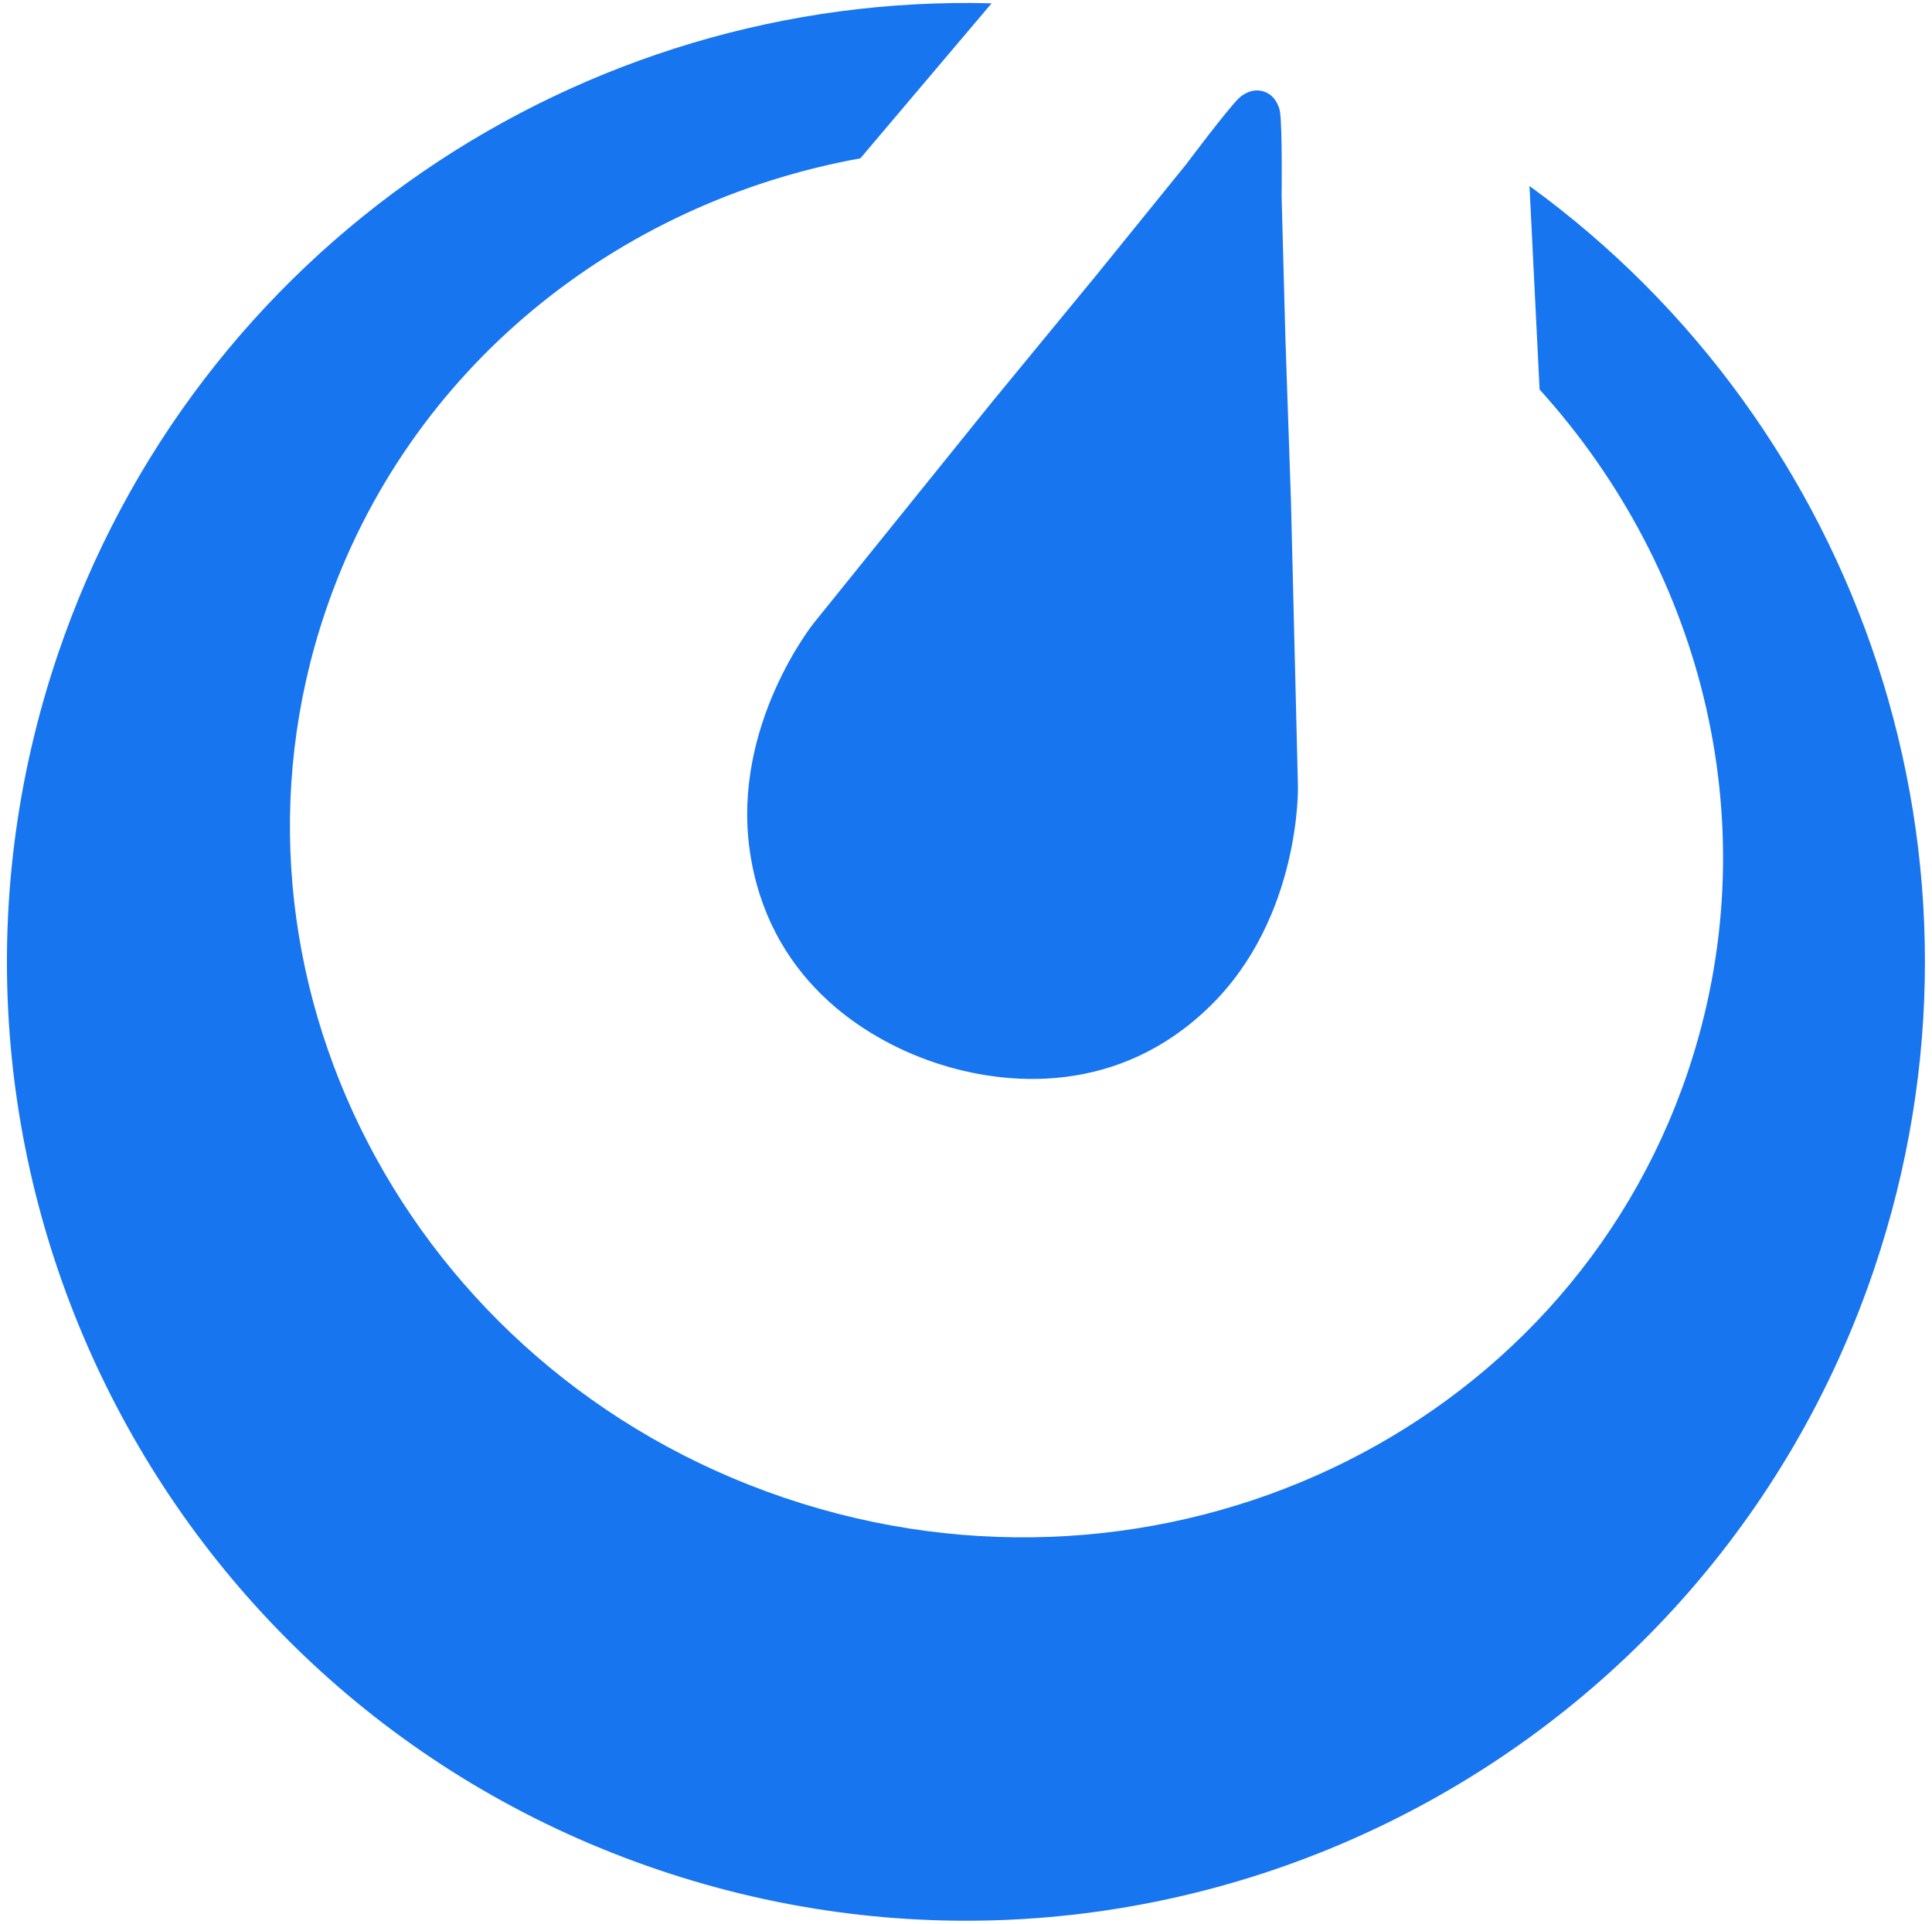
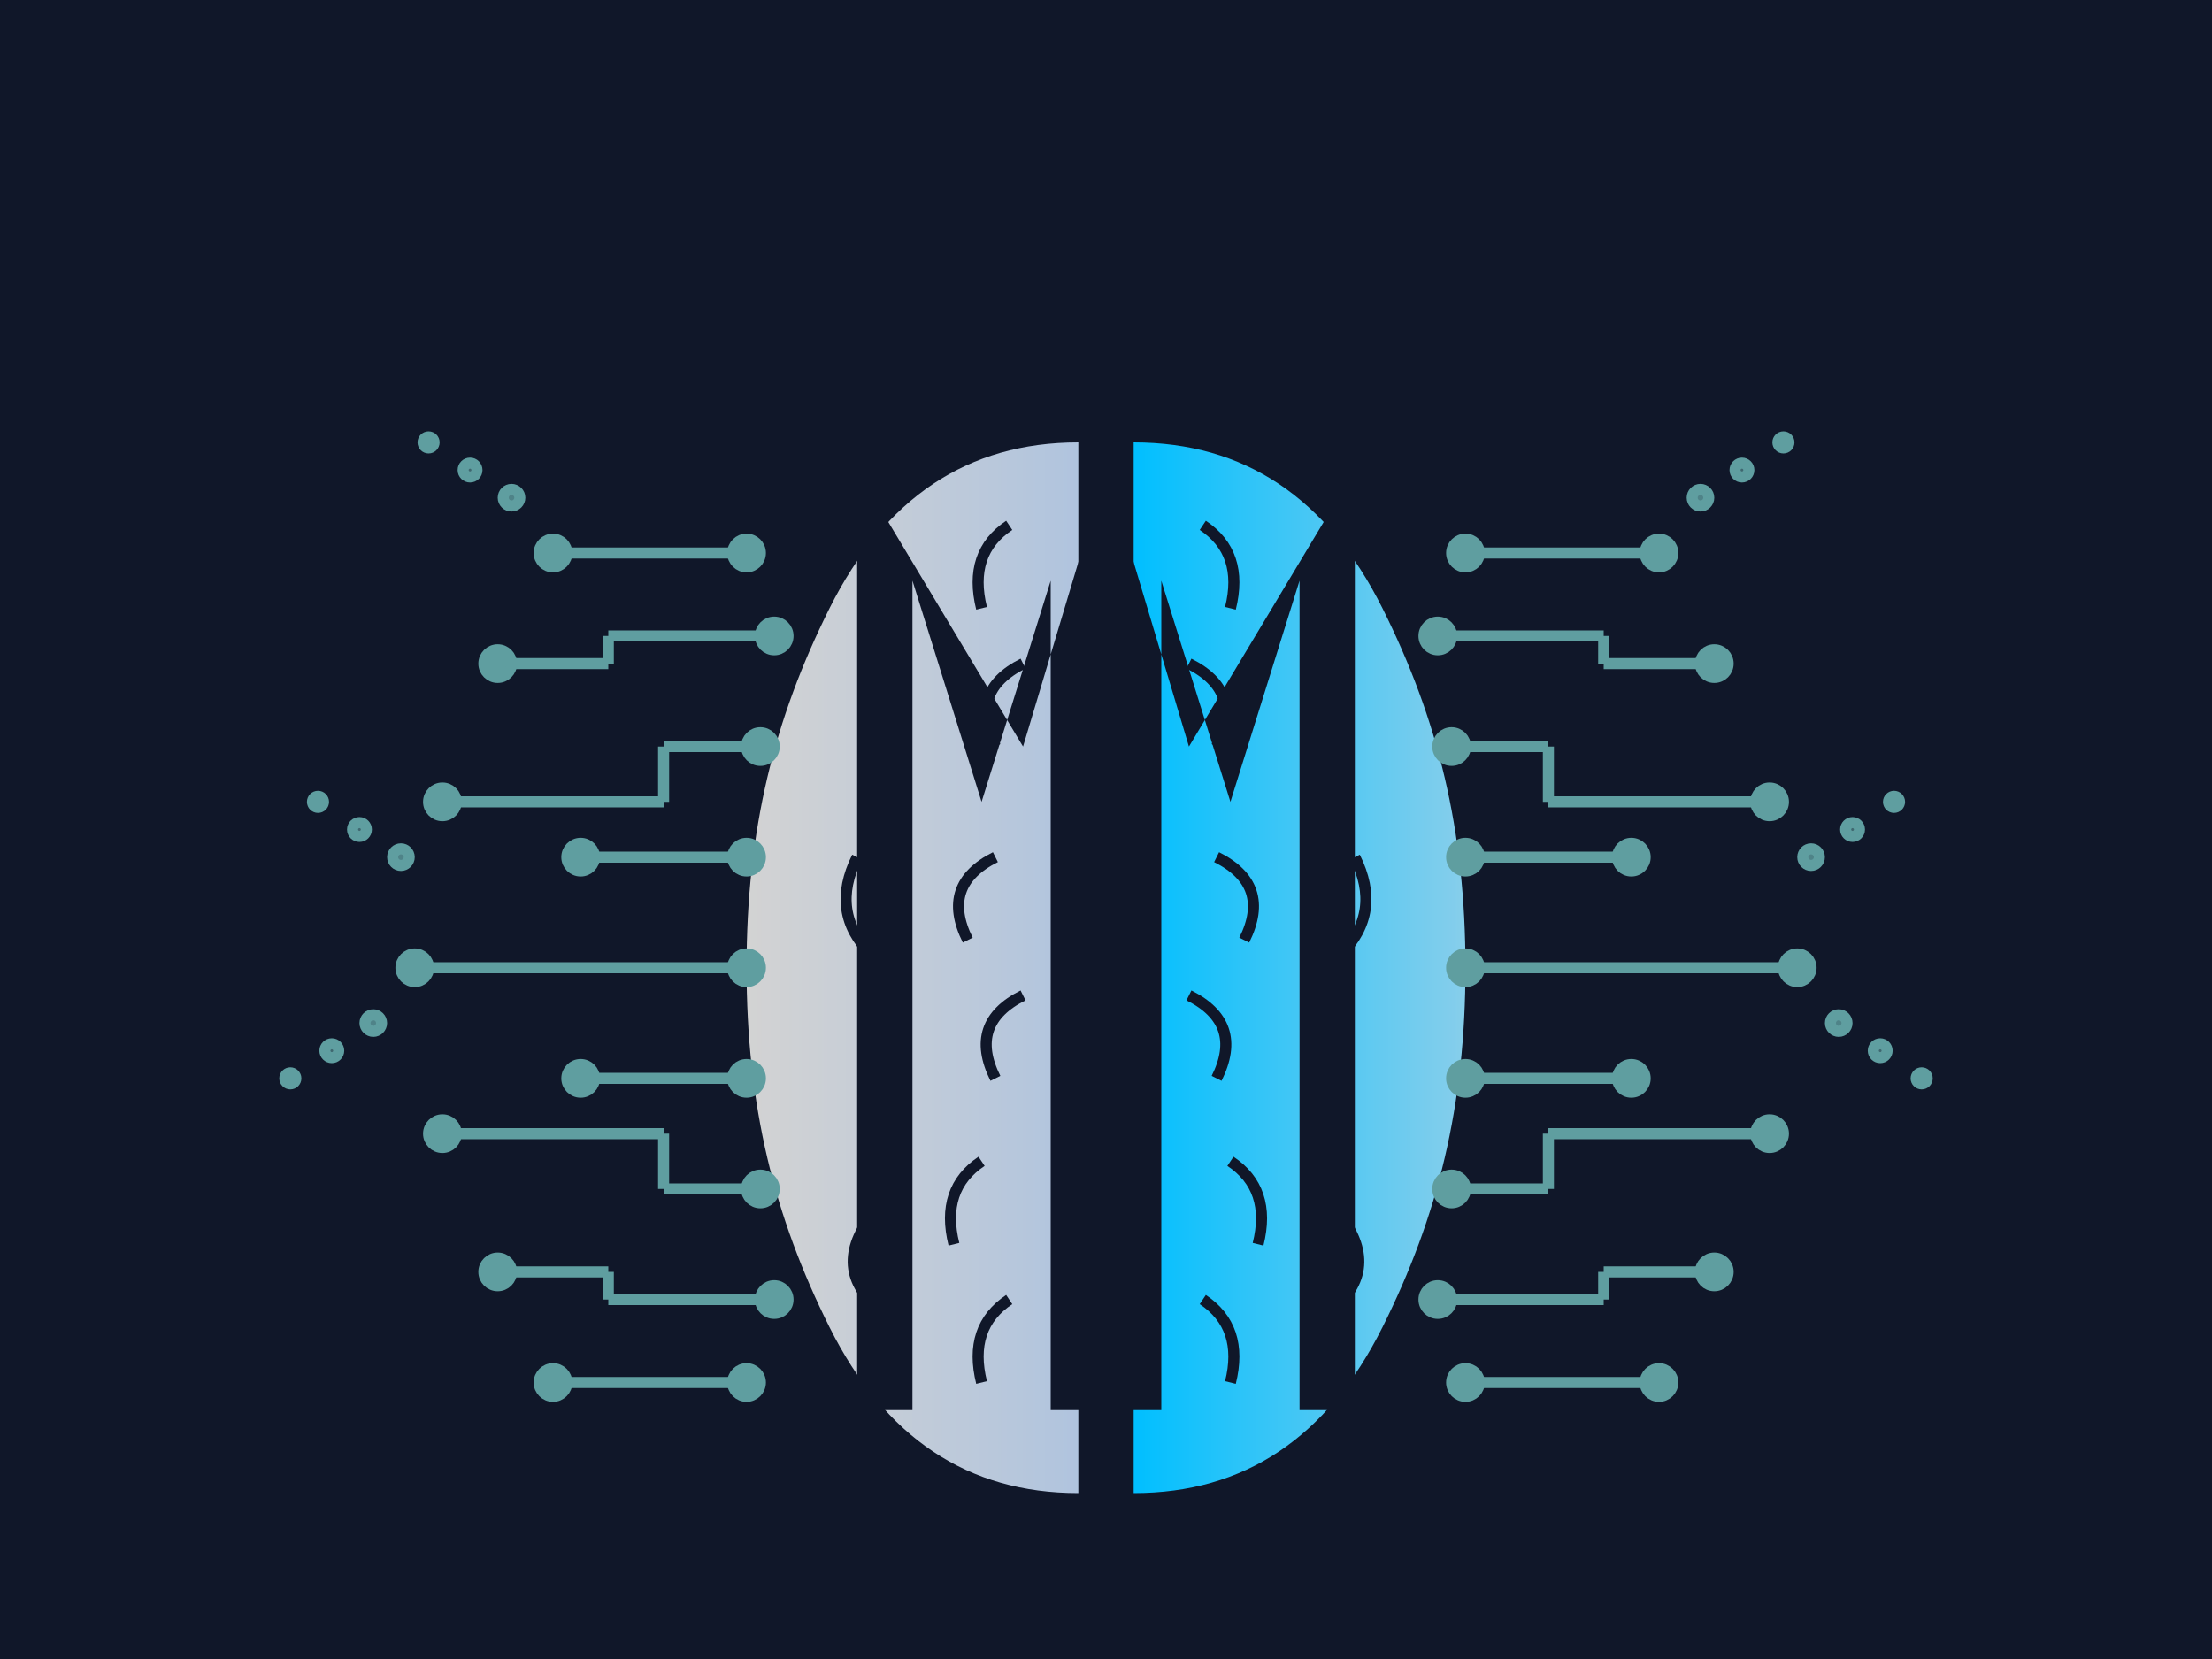
- <svg xmlns="http://www.w3.org/2000/svg" width="241px" height="240px" viewBox="0 0 241 240" version="1.1">
-   <defs />
-   <g id="Page-1" stroke="none" stroke-width="1" fill="none" fill-rule="evenodd">
-     <g id="06" transform="translate(-681, -572)" fill="#1875F0">
-       <g id="Group-2" transform="translate(626, 517)">
-         <path d="M216.908,153.128 C216.908,153.128 217.281,169.453 205.929,180.543 C194.575,191.634 180.631,190.62 171.561,187.557 C162.489,184.494 150.795,176.853 148.531,161.167 C146.269,145.48 156.508,132.737 156.508,132.737 L178.82,105.066 L191.815,89.263 L202.97,75.491 C202.97,75.491 208.089,68.653 209.548,67.242 C209.837,66.963 210.133,66.779 210.424,66.638 L210.636,66.53 L210.674,66.515 C211.287,66.252 211.994,66.195 212.676,66.425 C213.343,66.651 213.86,67.108 214.187,67.672 L214.256,67.781 L214.316,67.906 C214.475,68.206 214.608,68.549 214.671,68.971 C214.969,70.976 214.871,79.509 214.871,79.509 L215.343,97.205 L216.039,117.631 L216.908,153.128 Z M245.791,78.204 C287.057,108.155 305.983,162.51 288.774,213.347 C267.594,275.911 199.706,309.461 137.143,288.282 C74.58,267.101 41.032,199.214 62.211,136.65 C79.448,85.73 127.625,54.032 178.691,55.415 L162.322,74.754 C132.028,80.232 105.871,100.92 95.591,131.29 C80.294,176.475 105.933,225.983 152.856,241.866 C199.778,257.751 250.217,233.999 265.513,188.814 C275.76,158.544 267.635,126.337 247.05,103.595 L245.791,78.204 Z" id="blue-icon" />
-       </g>
-     </g>
+ <svg xmlns="http://www.w3.org/2000/svg" viewBox="0 0 800 600">
+   <defs>
+     <linearGradient id="brainGradient" x1="0%" y1="0%" x2="100%" y2="0%">
+       <stop offset="0%" style="stop-color:#00BFFF;stop-opacity:1" />
+       <stop offset="100%" style="stop-color:#87CEEB;stop-opacity:1" />
+     </linearGradient>
+     <linearGradient id="leftBrainGradient" x1="0%" y1="0%" x2="100%" y2="0%">
+       <stop offset="0%" style="stop-color:#D3D3D3;stop-opacity:1" />
+       <stop offset="100%" style="stop-color:#B0C4DE;stop-opacity:1" />
+     </linearGradient>
+   </defs>
+   <rect width="100%" height="100%" fill="#101729" />
+   <path d="M390,160 C350,160 320,180 300,220 C280,260 270,300 270,350 C270,400 280,440 300,480 C320,520 350,540 390,540 L390,160 Z" fill="url(#leftBrainGradient)" />
+   <path d="M365,190 Q350,200 355,220" stroke="#101729" stroke-width="4" fill="none" />
+   <path d="M370,240 Q350,250 360,270" stroke="#101729" stroke-width="4" fill="none" />
+   <path d="M320,250 Q310,270 325,285" stroke="#101729" stroke-width="4" fill="none" />
+   <path d="M310,310 Q300,330 315,345" stroke="#101729" stroke-width="4" fill="none" />
+   <path d="M360,310 Q340,320 350,340" stroke="#101729" stroke-width="4" fill="none" />
+   <path d="M370,360 Q350,370 360,390" stroke="#101729" stroke-width="4" fill="none" />
+   <path d="M320,370 Q305,390 325,405" stroke="#101729" stroke-width="4" fill="none" />
+   <path d="M355,420 Q340,430 345,450" stroke="#101729" stroke-width="4" fill="none" />
+   <path d="M365,470 Q350,480 355,500" stroke="#101729" stroke-width="4" fill="none" />
+   <path d="M315,440 Q300,460 320,475" stroke="#101729" stroke-width="4" fill="none" />
+   <path d="M410,160 C450,160 480,180 500,220 C520,260 530,300 530,350 C530,400 520,440 500,480 C480,520 450,540 410,540 L410,160 Z" fill="url(#brainGradient)" />
+   <path d="M435,190 Q450,200 445,220" stroke="#101729" stroke-width="4" fill="none" />
+   <path d="M430,240 Q450,250 440,270" stroke="#101729" stroke-width="4" fill="none" />
+   <path d="M480,250 Q490,270 475,285" stroke="#101729" stroke-width="4" fill="none" />
+   <path d="M490,310 Q500,330 485,345" stroke="#101729" stroke-width="4" fill="none" />
+   <path d="M440,310 Q460,320 450,340" stroke="#101729" stroke-width="4" fill="none" />
+   <path d="M430,360 Q450,370 440,390" stroke="#101729" stroke-width="4" fill="none" />
+   <path d="M480,370 Q495,390 475,405" stroke="#101729" stroke-width="4" fill="none" />
+   <path d="M445,420 Q460,430 455,450" stroke="#101729" stroke-width="4" fill="none" />
+   <path d="M435,470 Q450,480 445,500" stroke="#101729" stroke-width="4" fill="none" />
+   <path d="M485,440 Q500,460 480,475" stroke="#101729" stroke-width="4" fill="none" />
+   <path d="M300,520 L300,180 L360,280 L390,180 L390,520 L370,520 L370,220 L345,300 L320,220 L320,520 Z" fill="#101729" transform="translate(10, -10)" />
+   <path d="M410,180 L410,520 L430,520 L430,220 L455,300 L480,220 L480,520 L500,520 L500,180 L440,280 Z" fill="#101729" transform="translate(-10, -10)" />
+   <g stroke="#5F9EA0" stroke-width="4" fill="#5F9EA0">
+     <line x1="270" y1="200" x2="200" y2="200" />
+     <circle cx="200" cy="200" r="5" />
+     <circle cx="270" cy="200" r="5" />
+     <line x1="280" y1="230" x2="220" y2="230" />
+     <line x1="220" y1="230" x2="220" y2="240" />
+     <line x1="220" y1="240" x2="180" y2="240" />
+     <circle cx="180" cy="240" r="5" />
+     <circle cx="280" cy="230" r="5" />
+     <line x1="275" y1="270" x2="240" y2="270" />
+     <line x1="240" y1="270" x2="240" y2="290" />
+     <line x1="240" y1="290" x2="160" y2="290" />
+     <circle cx="160" cy="290" r="5" />
+     <circle cx="275" cy="270" r="5" />
+     <line x1="270" y1="310" x2="210" y2="310" />
+     <circle cx="210" cy="310" r="5" />
+     <circle cx="270" cy="310" r="5" />
+     <line x1="270" y1="350" x2="150" y2="350" />
+     <circle cx="150" cy="350" r="5" />
+     <circle cx="270" cy="350" r="5" />
+     <line x1="270" y1="390" x2="210" y2="390" />
+     <circle cx="210" cy="390" r="5" />
+     <circle cx="270" cy="390" r="5" />
+     <line x1="275" y1="430" x2="240" y2="430" />
+     <line x1="240" y1="430" x2="240" y2="410" />
+     <line x1="240" y1="410" x2="160" y2="410" />
+     <circle cx="160" cy="410" r="5" />
+     <circle cx="275" cy="430" r="5" />
+     <line x1="280" y1="470" x2="220" y2="470" />
+     <line x1="220" y1="470" x2="220" y2="460" />
+     <line x1="220" y1="460" x2="180" y2="460" />
+     <circle cx="180" cy="460" r="5" />
+     <circle cx="280" cy="470" r="5" />
+     <line x1="270" y1="500" x2="200" y2="500" />
+     <circle cx="200" cy="500" r="5" />
+     <circle cx="270" cy="500" r="5" />
+     <circle cx="185" cy="180" r="3" fill-opacity="0.8" />
+     <circle cx="170" cy="170" r="2.5" fill-opacity="0.6" />
+     <circle cx="155" cy="160" r="2" fill-opacity="0.4" />
+     <circle cx="145" cy="310" r="3" fill-opacity="0.8" />
+     <circle cx="130" cy="300" r="2.5" fill-opacity="0.6" />
+     <circle cx="115" cy="290" r="2" fill-opacity="0.4" />
+     <circle cx="135" cy="370" r="3" fill-opacity="0.8" />
+     <circle cx="120" cy="380" r="2.5" fill-opacity="0.6" />
+     <circle cx="105" cy="390" r="2" fill-opacity="0.4" />
+   </g>
+   <g stroke="#5F9EA0" stroke-width="4" fill="#5F9EA0">
+     <line x1="530" y1="200" x2="600" y2="200" />
+     <circle cx="600" cy="200" r="5" />
+     <circle cx="530" cy="200" r="5" />
+     <line x1="520" y1="230" x2="580" y2="230" />
+     <line x1="580" y1="230" x2="580" y2="240" />
+     <line x1="580" y1="240" x2="620" y2="240" />
+     <circle cx="620" cy="240" r="5" />
+     <circle cx="520" cy="230" r="5" />
+     <line x1="525" y1="270" x2="560" y2="270" />
+     <line x1="560" y1="270" x2="560" y2="290" />
+     <line x1="560" y1="290" x2="640" y2="290" />
+     <circle cx="640" cy="290" r="5" />
+     <circle cx="525" cy="270" r="5" />
+     <line x1="530" y1="310" x2="590" y2="310" />
+     <circle cx="590" cy="310" r="5" />
+     <circle cx="530" cy="310" r="5" />
+     <line x1="530" y1="350" x2="650" y2="350" />
+     <circle cx="650" cy="350" r="5" />
+     <circle cx="530" cy="350" r="5" />
+     <line x1="530" y1="390" x2="590" y2="390" />
+     <circle cx="590" cy="390" r="5" />
+     <circle cx="530" cy="390" r="5" />
+     <line x1="525" y1="430" x2="560" y2="430" />
+     <line x1="560" y1="430" x2="560" y2="410" />
+     <line x1="560" y1="410" x2="640" y2="410" />
+     <circle cx="640" cy="410" r="5" />
+     <circle cx="525" cy="430" r="5" />
+     <line x1="520" y1="470" x2="580" y2="470" />
+     <line x1="580" y1="470" x2="580" y2="460" />
+     <line x1="580" y1="460" x2="620" y2="460" />
+     <circle cx="620" cy="460" r="5" />
+     <circle cx="520" cy="470" r="5" />
+     <line x1="530" y1="500" x2="600" y2="500" />
+     <circle cx="600" cy="500" r="5" />
+     <circle cx="530" cy="500" r="5" />
+     <circle cx="615" cy="180" r="3" fill-opacity="0.8" />
+     <circle cx="630" cy="170" r="2.5" fill-opacity="0.6" />
+     <circle cx="645" cy="160" r="2" fill-opacity="0.4" />
+     <circle cx="655" cy="310" r="3" fill-opacity="0.8" />
+     <circle cx="670" cy="300" r="2.5" fill-opacity="0.6" />
+     <circle cx="685" cy="290" r="2" fill-opacity="0.4" />
+     <circle cx="665" cy="370" r="3" fill-opacity="0.8" />
+     <circle cx="680" cy="380" r="2.5" fill-opacity="0.6" />
+     <circle cx="695" cy="390" r="2" fill-opacity="0.4" />
  </g>
</svg>
